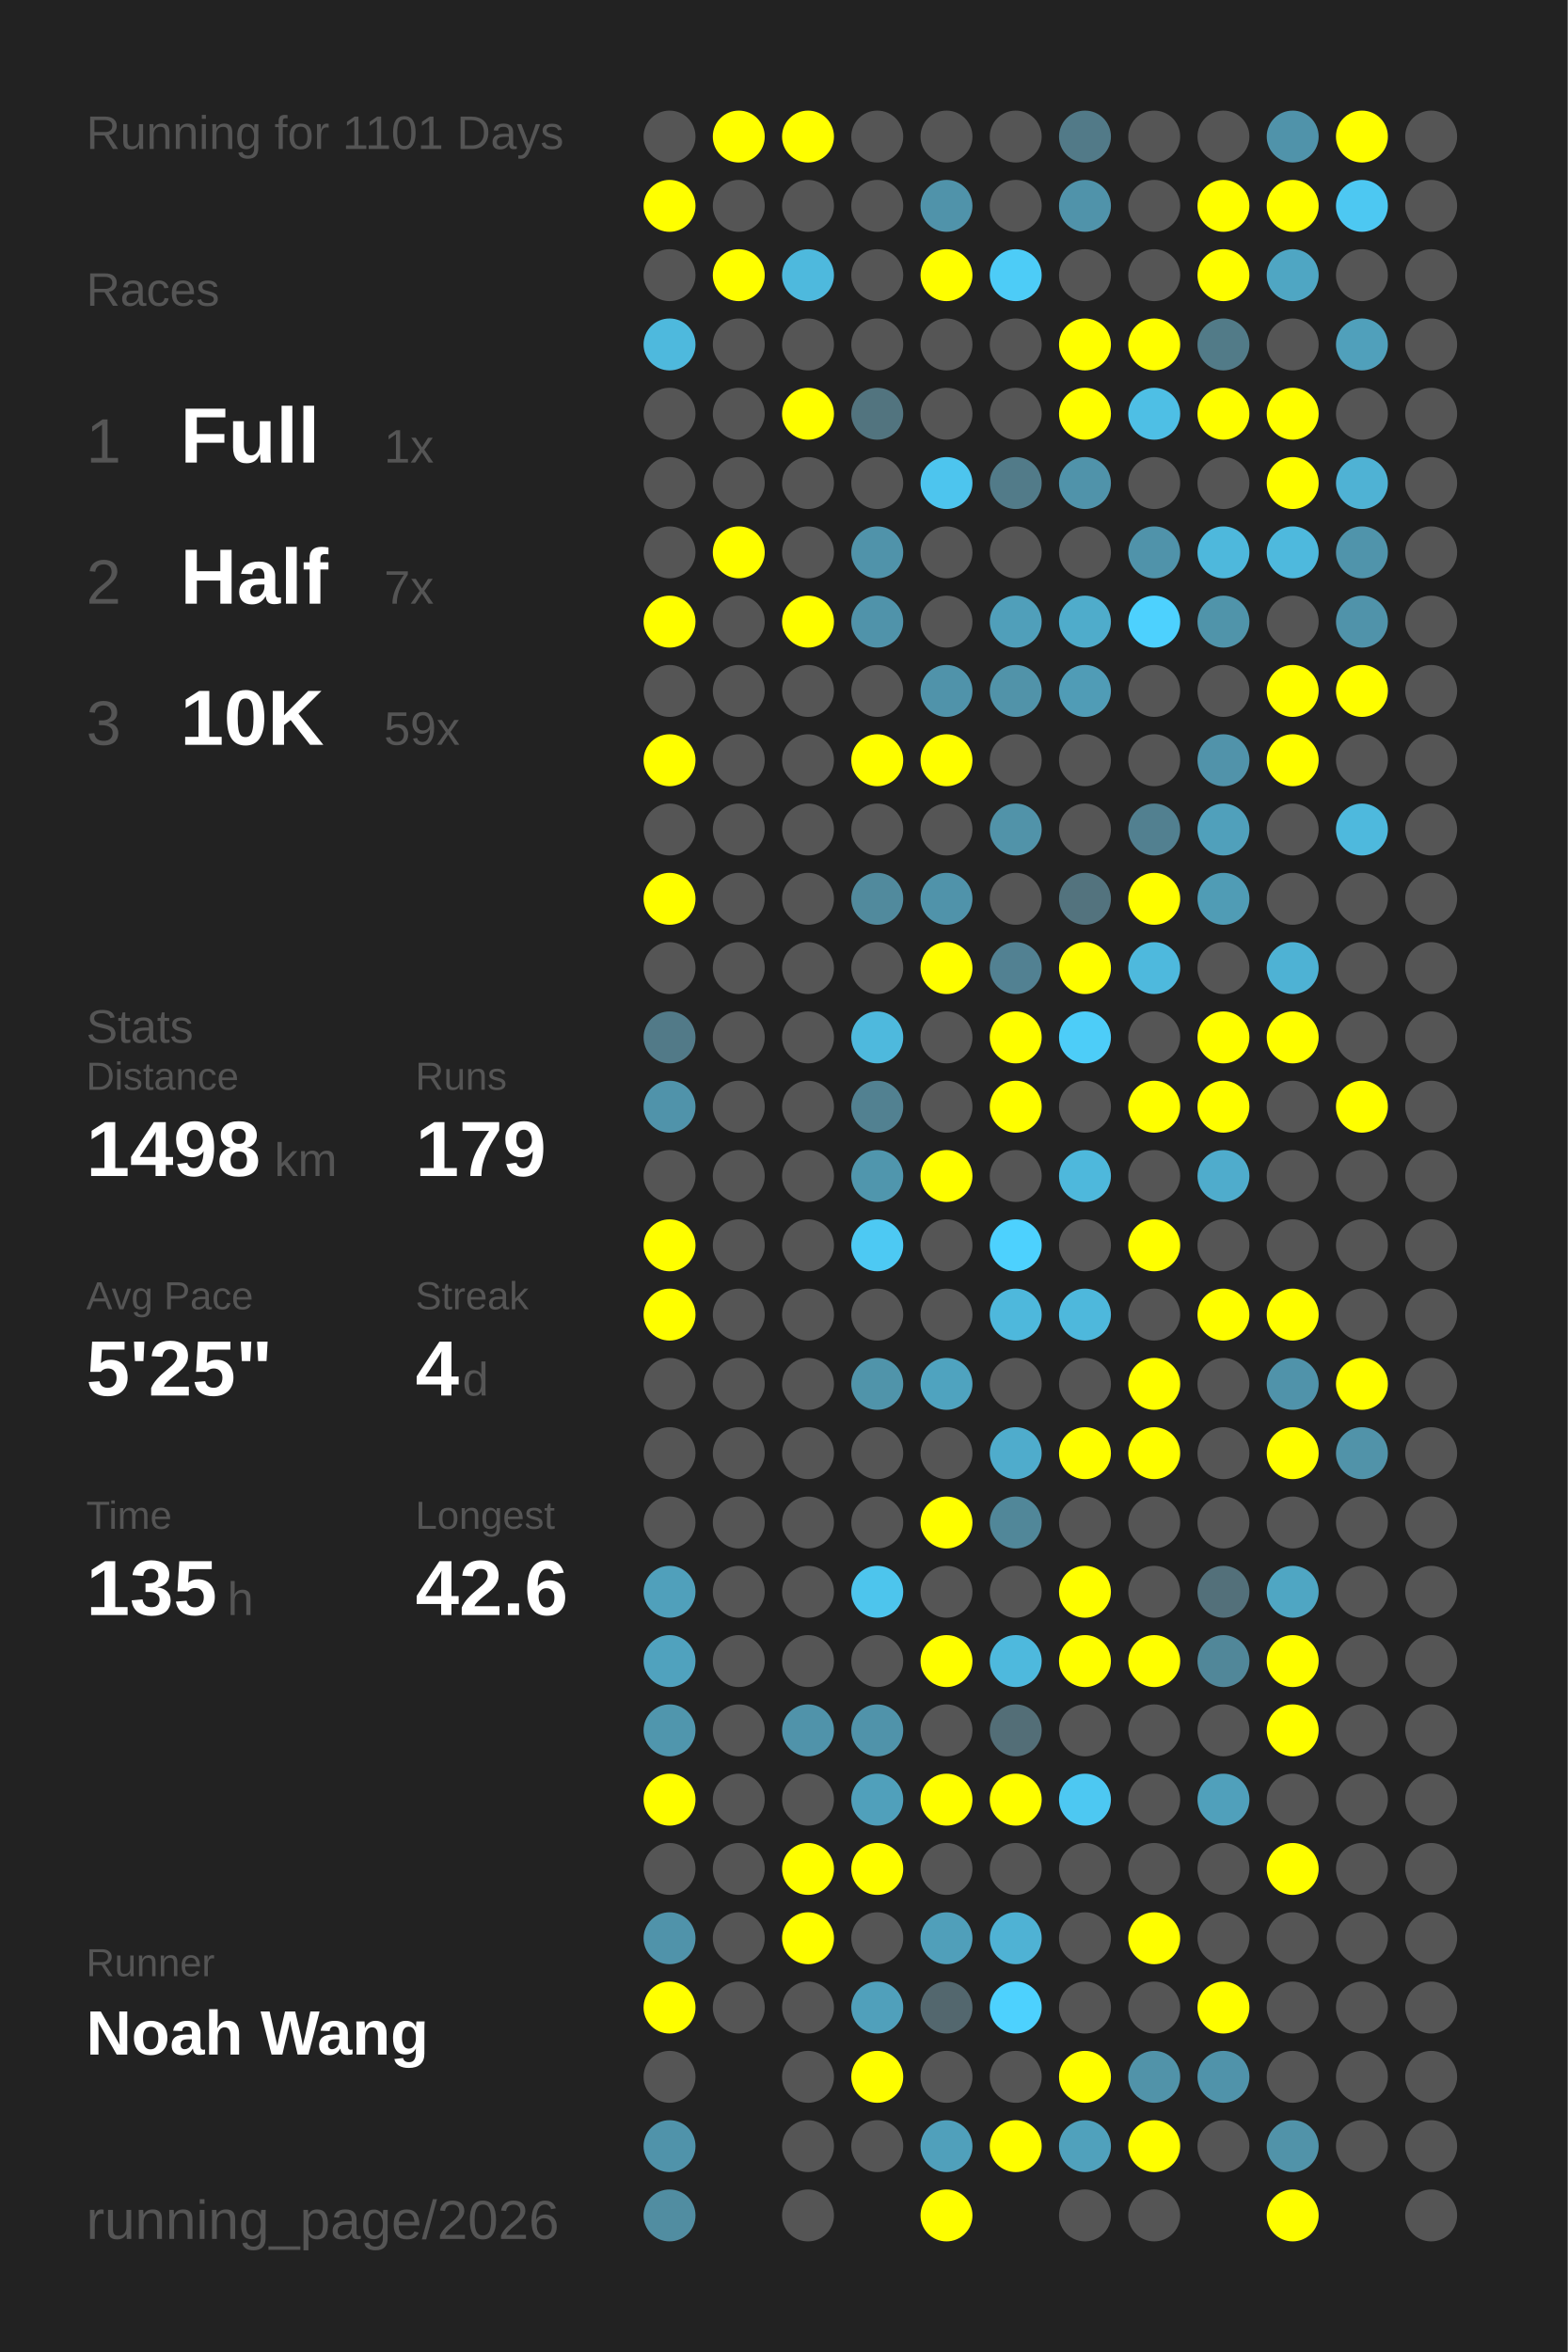
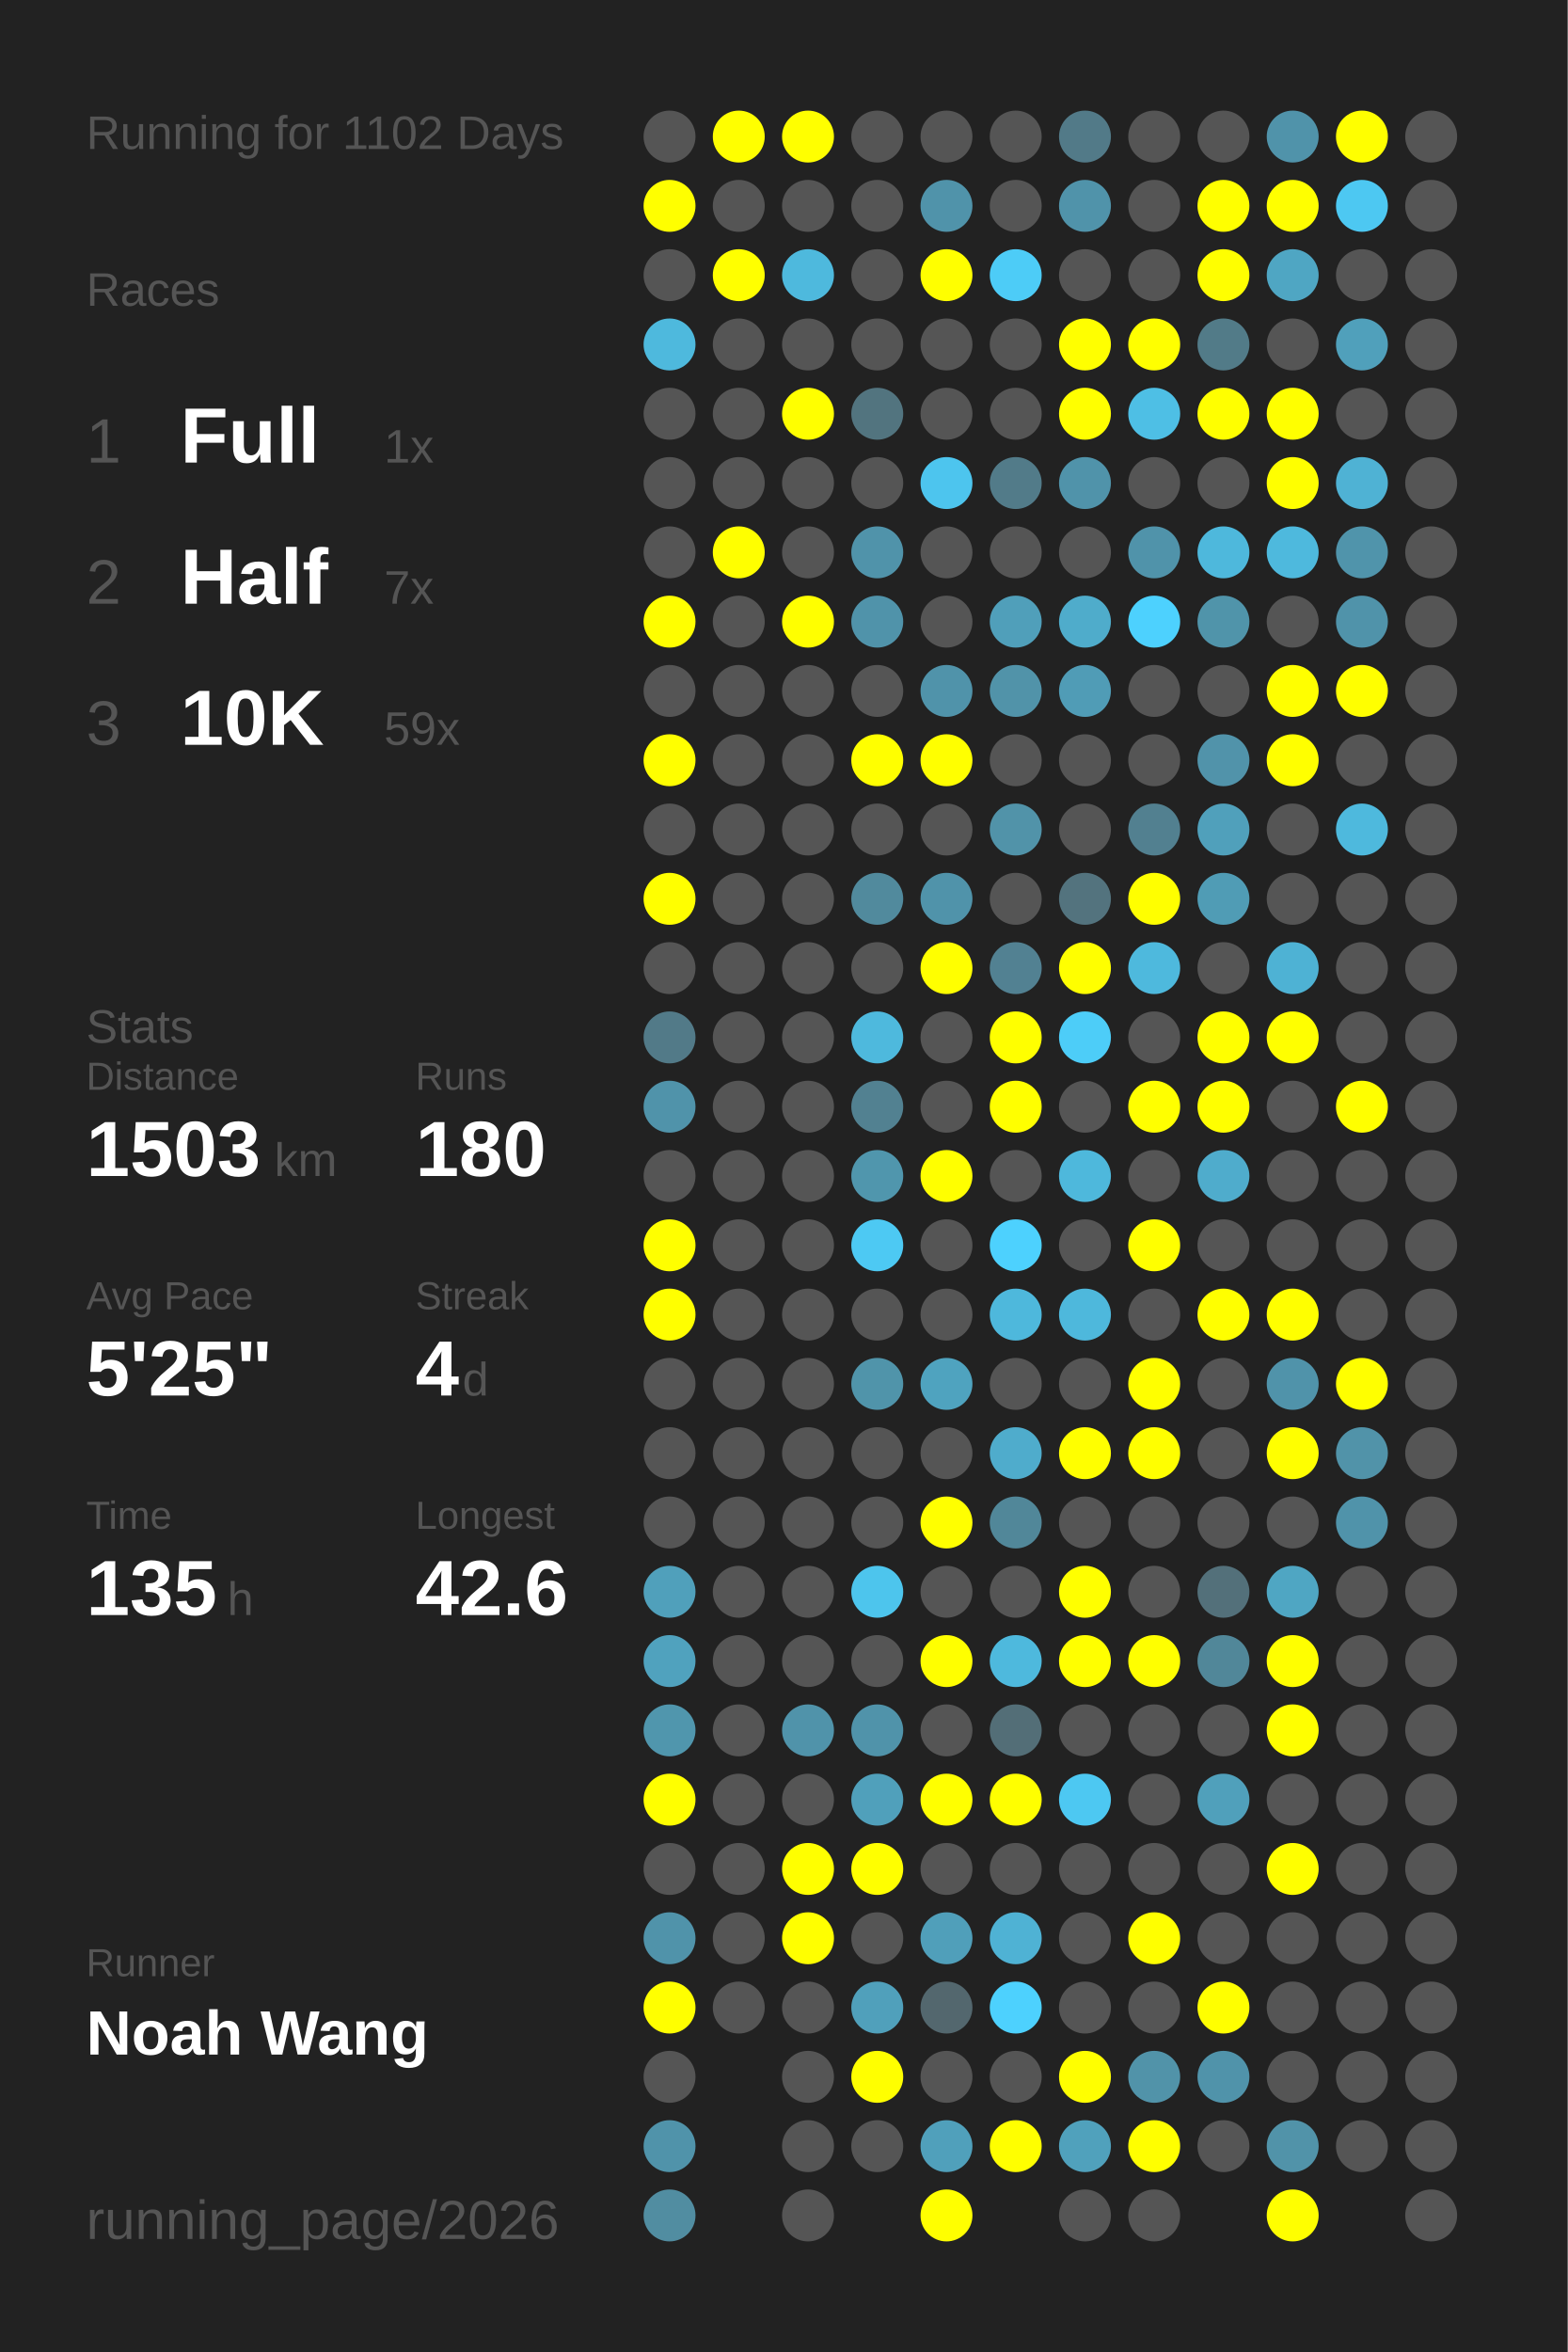
<svg xmlns="http://www.w3.org/2000/svg" baseProfile="full" height="300mm" version="1.1" viewBox="0,0,200,300" width="200mm">
  <defs />
  <rect fill="#222222" height="300" width="200" x="0" y="0" />
-   <text fill="#555555" style="font-size:6px; font-family:Arial;" x="11" y="19">Running for 1101 Days</text>
+   <text fill="#555555" style="font-size:6px; font-family:Arial;" x="11" y="19">Running for 1102 Days</text>
  <text fill="#555555" style="font-size:6px; font-family:Arial;" x="11" y="39">Races</text>
  <text fill="#555555" style="font-size:8px; font-family:Arial;" x="11" y="59">1</text>
  <text fill="#FFFFFF" style="font-size:10px; font-family:Arial; font-weight:bold;" x="23" y="59">Full</text>
  <text fill="#555555" style="font-size:6px; font-family:Arial;" x="49" y="59">1x</text>
  <text fill="#555555" style="font-size:8px; font-family:Arial;" x="11" y="77">2</text>
  <text fill="#FFFFFF" style="font-size:10px; font-family:Arial; font-weight:bold;" x="23" y="77">Half</text>
  <text fill="#555555" style="font-size:6px; font-family:Arial;" x="49" y="77">7x</text>
  <text fill="#555555" style="font-size:8px; font-family:Arial;" x="11" y="95">3</text>
  <text fill="#FFFFFF" style="font-size:10px; font-family:Arial; font-weight:bold;" x="23" y="95">10K</text>
  <text fill="#555555" style="font-size:6px; font-family:Arial;" x="49" y="95">59x</text>
  <text fill="#555555" style="font-size:6px; font-family:Arial;" x="11" y="133">Stats</text>
  <text fill="#555555" style="font-size:5px; font-family:Arial;" x="11" y="139">Distance</text>
-   <text fill="#FFFFFF" style="font-size:10px; font-family:Arial; font-weight:bold;" x="11" y="150">1498</text>
+   <text fill="#FFFFFF" style="font-size:10px; font-family:Arial; font-weight:bold;" x="11" y="150">1503</text>
  <text fill="#555555" style="font-size:6px; font-family:Arial;" x="35" y="150">km</text>
  <text fill="#555555" style="font-size:5px; font-family:Arial;" x="53" y="139">Runs</text>
-   <text fill="#FFFFFF" style="font-size:10px; font-family:Arial; font-weight:bold;" x="53" y="150">179</text>
+   <text fill="#FFFFFF" style="font-size:10px; font-family:Arial; font-weight:bold;" x="53" y="150">180</text>
  <text fill="#555555" style="font-size:5px; font-family:Arial;" x="11" y="167">Avg Pace</text>
  <text fill="#FFFFFF" style="font-size:10px; font-family:Arial; font-weight:bold;" x="11" y="178">5'25"</text>
  <text fill="#555555" style="font-size:5px; font-family:Arial;" x="53" y="167">Streak</text>
  <text fill="#FFFFFF" style="font-size:10px; font-family:Arial; font-weight:bold;" x="53" y="178">4</text>
  <text fill="#555555" style="font-size:6px; font-family:Arial;" x="59" y="178">d</text>
  <text fill="#555555" style="font-size:5px; font-family:Arial;" x="11" y="195">Time</text>
  <text fill="#FFFFFF" style="font-size:10px; font-family:Arial; font-weight:bold;" x="11" y="206">135</text>
  <text fill="#555555" style="font-size:6px; font-family:Arial;" x="29" y="206">h</text>
  <text fill="#555555" style="font-size:5px; font-family:Arial;" x="53" y="195">Longest</text>
  <text fill="#FFFFFF" style="font-size:10px; font-family:Arial; font-weight:bold;" x="53" y="206">42.6</text>
  <text fill="#555555" style="font-size:5px; font-family:Arial;" x="11" y="252.065">Runner</text>
  <text fill="#FFFFFF" style="font-size:8px; font-family:Arial; font-weight:bold;" x="11" y="262.065">Noah Wang</text>
  <text fill="#555555" style="font-size:7px; font-family:Arial;" x="11" y="285.581">running_page/2026</text>
  <circle cx="85.417" cy="17.419" fill="#555555" r="3.312" />
  <circle cx="85.417" cy="26.258" fill="#FFFF00" r="3.312" />
  <circle cx="85.417" cy="35.097" fill="#555555" r="3.312" />
  <circle cx="85.417" cy="43.935" fill="#4eb9dd" r="3.312" />
  <circle cx="85.417" cy="52.774" fill="#555555" r="3.312" />
  <circle cx="85.417" cy="61.613" fill="#555555" r="3.312" />
  <circle cx="85.417" cy="70.452" fill="#555555" r="3.312" />
  <circle cx="85.417" cy="79.29" fill="#FFFF00" r="3.312" />
  <circle cx="85.417" cy="88.129" fill="#555555" r="3.312" />
  <circle cx="85.417" cy="96.968" fill="#FFFF00" r="3.312" />
  <circle cx="85.417" cy="105.806" fill="#555555" r="3.312" />
  <circle cx="85.417" cy="114.645" fill="#FFFF00" r="3.312" />
  <circle cx="85.417" cy="123.484" fill="#555555" r="3.312" />
  <circle cx="85.417" cy="132.323" fill="#527a88" r="3.312" />
  <circle cx="85.417" cy="141.161" fill="#5093aa" r="3.312" />
  <circle cx="85.417" cy="150" fill="#555555" r="3.312" />
  <circle cx="85.417" cy="158.839" fill="#FFFF00" r="3.312" />
  <circle cx="85.417" cy="167.677" fill="#FFFF00" r="3.312" />
  <circle cx="85.417" cy="176.516" fill="#555555" r="3.312" />
  <circle cx="85.417" cy="185.355" fill="#555555" r="3.312" />
  <circle cx="85.417" cy="194.194" fill="#555555" r="3.312" />
  <circle cx="85.417" cy="203.032" fill="#50a0bb" r="3.312" />
  <circle cx="85.417" cy="211.871" fill="#50a2be" r="3.312" />
  <circle cx="85.417" cy="220.71" fill="#5096ad" r="3.312" />
  <circle cx="85.417" cy="229.548" fill="#FFFF00" r="3.312" />
  <circle cx="85.417" cy="238.387" fill="#555555" r="3.312" />
  <circle cx="85.417" cy="247.226" fill="#5093aa" r="3.312" />
  <circle cx="85.417" cy="256.065" fill="#FFFF00" r="3.312" />
  <circle cx="85.417" cy="264.903" fill="#555555" r="3.312" />
  <circle cx="85.417" cy="273.742" fill="#5093aa" r="3.312" />
  <circle cx="85.417" cy="282.581" fill="#518da1" r="3.312" />
  <circle cx="94.25" cy="17.419" fill="#FFFF00" r="3.312" />
  <circle cx="94.25" cy="26.258" fill="#555555" r="3.312" />
  <circle cx="94.25" cy="35.097" fill="#FFFF00" r="3.312" />
  <circle cx="94.25" cy="43.935" fill="#555555" r="3.312" />
  <circle cx="94.25" cy="52.774" fill="#555555" r="3.312" />
  <circle cx="94.25" cy="61.613" fill="#555555" r="3.312" />
  <circle cx="94.25" cy="70.452" fill="#FFFF00" r="3.312" />
  <circle cx="94.25" cy="79.29" fill="#555555" r="3.312" />
  <circle cx="94.25" cy="88.129" fill="#555555" r="3.312" />
  <circle cx="94.25" cy="96.968" fill="#555555" r="3.312" />
  <circle cx="94.25" cy="105.806" fill="#555555" r="3.312" />
  <circle cx="94.25" cy="114.645" fill="#555555" r="3.312" />
  <circle cx="94.25" cy="123.484" fill="#555555" r="3.312" />
  <circle cx="94.25" cy="132.323" fill="#555555" r="3.312" />
  <circle cx="94.25" cy="141.161" fill="#555555" r="3.312" />
  <circle cx="94.25" cy="150" fill="#555555" r="3.312" />
  <circle cx="94.25" cy="158.839" fill="#555555" r="3.312" />
  <circle cx="94.25" cy="167.677" fill="#555555" r="3.312" />
  <circle cx="94.25" cy="176.516" fill="#555555" r="3.312" />
  <circle cx="94.25" cy="185.355" fill="#555555" r="3.312" />
  <circle cx="94.25" cy="194.194" fill="#555555" r="3.312" />
  <circle cx="94.25" cy="203.032" fill="#555555" r="3.312" />
  <circle cx="94.25" cy="211.871" fill="#555555" r="3.312" />
  <circle cx="94.25" cy="220.71" fill="#555555" r="3.312" />
  <circle cx="94.25" cy="229.548" fill="#555555" r="3.312" />
  <circle cx="94.25" cy="238.387" fill="#555555" r="3.312" />
  <circle cx="94.25" cy="247.226" fill="#555555" r="3.312" />
  <circle cx="94.25" cy="256.065" fill="#555555" r="3.312" />
  <circle cx="103.083" cy="17.419" fill="#FFFF00" r="3.312" />
  <circle cx="103.083" cy="26.258" fill="#555555" r="3.312" />
  <circle cx="103.083" cy="35.097" fill="#4eb9dd" r="3.312" />
  <circle cx="103.083" cy="43.935" fill="#555555" r="3.312" />
  <circle cx="103.083" cy="52.774" fill="#FFFF00" r="3.312" />
  <circle cx="103.083" cy="61.613" fill="#555555" r="3.312" />
  <circle cx="103.083" cy="70.452" fill="#555555" r="3.312" />
  <circle cx="103.083" cy="79.29" fill="#FFFF00" r="3.312" />
  <circle cx="103.083" cy="88.129" fill="#555555" r="3.312" />
  <circle cx="103.083" cy="96.968" fill="#555555" r="3.312" />
  <circle cx="103.083" cy="105.806" fill="#555555" r="3.312" />
  <circle cx="103.083" cy="114.645" fill="#555555" r="3.312" />
  <circle cx="103.083" cy="123.484" fill="#555555" r="3.312" />
  <circle cx="103.083" cy="132.323" fill="#555555" r="3.312" />
  <circle cx="103.083" cy="141.161" fill="#555555" r="3.312" />
  <circle cx="103.083" cy="150" fill="#555555" r="3.312" />
  <circle cx="103.083" cy="158.839" fill="#555555" r="3.312" />
  <circle cx="103.083" cy="167.677" fill="#555555" r="3.312" />
  <circle cx="103.083" cy="176.516" fill="#555555" r="3.312" />
  <circle cx="103.083" cy="185.355" fill="#555555" r="3.312" />
  <circle cx="103.083" cy="194.194" fill="#555555" r="3.312" />
  <circle cx="103.083" cy="203.032" fill="#555555" r="3.312" />
  <circle cx="103.083" cy="211.871" fill="#555555" r="3.312" />
  <circle cx="103.083" cy="220.71" fill="#5093aa" r="3.312" />
  <circle cx="103.083" cy="229.548" fill="#555555" r="3.312" />
  <circle cx="103.083" cy="238.387" fill="#FFFF00" r="3.312" />
  <circle cx="103.083" cy="247.226" fill="#FFFF00" r="3.312" />
  <circle cx="103.083" cy="256.065" fill="#555555" r="3.312" />
  <circle cx="103.083" cy="264.903" fill="#555555" r="3.312" />
  <circle cx="103.083" cy="273.742" fill="#555555" r="3.312" />
  <circle cx="103.083" cy="282.581" fill="#555555" r="3.312" />
  <circle cx="111.917" cy="17.419" fill="#555555" r="3.312" />
  <circle cx="111.917" cy="26.258" fill="#555555" r="3.312" />
  <circle cx="111.917" cy="35.097" fill="#555555" r="3.312" />
  <circle cx="111.917" cy="43.935" fill="#555555" r="3.312" />
  <circle cx="111.917" cy="52.774" fill="#52747f" r="3.312" />
  <circle cx="111.917" cy="61.613" fill="#555555" r="3.312" />
  <circle cx="111.917" cy="70.452" fill="#5093aa" r="3.312" />
  <circle cx="111.917" cy="79.29" fill="#5093aa" r="3.312" />
  <circle cx="111.917" cy="88.129" fill="#555555" r="3.312" />
  <circle cx="111.917" cy="96.968" fill="#FFFF00" r="3.312" />
  <circle cx="111.917" cy="105.806" fill="#555555" r="3.312" />
  <circle cx="111.917" cy="114.645" fill="#518a9d" r="3.312" />
  <circle cx="111.917" cy="123.484" fill="#555555" r="3.312" />
  <circle cx="111.917" cy="132.323" fill="#4eb9dd" r="3.312" />
  <circle cx="111.917" cy="141.161" fill="#528191" r="3.312" />
  <circle cx="111.917" cy="150" fill="#5096ad" r="3.312" />
  <circle cx="111.917" cy="158.839" fill="#4dc9f3" r="3.312" />
  <circle cx="111.917" cy="167.677" fill="#555555" r="3.312" />
  <circle cx="111.917" cy="176.516" fill="#5094aa" r="3.312" />
  <circle cx="111.917" cy="185.355" fill="#555555" r="3.312" />
  <circle cx="111.917" cy="194.194" fill="#555555" r="3.312" />
  <circle cx="111.917" cy="203.032" fill="#4dc5ed" r="3.312" />
  <circle cx="111.917" cy="211.871" fill="#555555" r="3.312" />
  <circle cx="111.917" cy="220.71" fill="#5093aa" r="3.312" />
  <circle cx="111.917" cy="229.548" fill="#50a0bb" r="3.312" />
  <circle cx="111.917" cy="238.387" fill="#FFFF00" r="3.312" />
  <circle cx="111.917" cy="247.226" fill="#555555" r="3.312" />
  <circle cx="111.917" cy="256.065" fill="#50a0bb" r="3.312" />
  <circle cx="111.917" cy="264.903" fill="#FFFF00" r="3.312" />
  <circle cx="111.917" cy="273.742" fill="#555555" r="3.312" />
  <circle cx="120.75" cy="17.419" fill="#555555" r="3.312" />
  <circle cx="120.75" cy="26.258" fill="#5093aa" r="3.312" />
  <circle cx="120.75" cy="35.097" fill="#FFFF00" r="3.312" />
  <circle cx="120.75" cy="43.935" fill="#555555" r="3.312" />
  <circle cx="120.75" cy="52.774" fill="#555555" r="3.312" />
  <circle cx="120.75" cy="61.613" fill="#4dc5ee" r="3.312" />
  <circle cx="120.75" cy="70.452" fill="#555555" r="3.312" />
  <circle cx="120.75" cy="79.29" fill="#555555" r="3.312" />
  <circle cx="120.75" cy="88.129" fill="#5093aa" r="3.312" />
  <circle cx="120.75" cy="96.968" fill="#FFFF00" r="3.312" />
  <circle cx="120.75" cy="105.806" fill="#555555" r="3.312" />
  <circle cx="120.75" cy="114.645" fill="#5093aa" r="3.312" />
  <circle cx="120.75" cy="123.484" fill="#FFFF00" r="3.312" />
  <circle cx="120.75" cy="132.323" fill="#555555" r="3.312" />
  <circle cx="120.75" cy="141.161" fill="#555555" r="3.312" />
  <circle cx="120.75" cy="150" fill="#FFFF00" r="3.312" />
  <circle cx="120.75" cy="158.839" fill="#555555" r="3.312" />
  <circle cx="120.75" cy="167.677" fill="#555555" r="3.312" />
  <circle cx="120.75" cy="176.516" fill="#4fa3bf" r="3.312" />
  <circle cx="120.75" cy="185.355" fill="#555555" r="3.312" />
  <circle cx="120.75" cy="194.194" fill="#FFFF00" r="3.312" />
  <circle cx="120.75" cy="203.032" fill="#555555" r="3.312" />
  <circle cx="120.75" cy="211.871" fill="#FFFF00" r="3.312" />
  <circle cx="120.75" cy="220.71" fill="#555555" r="3.312" />
  <circle cx="120.75" cy="229.548" fill="#FFFF00" r="3.312" />
  <circle cx="120.75" cy="238.387" fill="#555555" r="3.312" />
  <circle cx="120.75" cy="247.226" fill="#509fba" r="3.312" />
  <circle cx="120.75" cy="256.065" fill="#53676e" r="3.312" />
  <circle cx="120.75" cy="264.903" fill="#555555" r="3.312" />
  <circle cx="120.75" cy="273.742" fill="#50a0bb" r="3.312" />
  <circle cx="120.75" cy="282.581" fill="#FFFF00" r="3.312" />
  <circle cx="129.583" cy="17.419" fill="#555555" r="3.312" />
  <circle cx="129.583" cy="26.258" fill="#555555" r="3.312" />
  <circle cx="129.583" cy="35.097" fill="#4dccf7" r="3.312" />
  <circle cx="129.583" cy="43.935" fill="#555555" r="3.312" />
  <circle cx="129.583" cy="52.774" fill="#555555" r="3.312" />
  <circle cx="129.583" cy="61.613" fill="#527b89" r="3.312" />
  <circle cx="129.583" cy="70.452" fill="#555555" r="3.312" />
  <circle cx="129.583" cy="79.29" fill="#509fba" r="3.312" />
  <circle cx="129.583" cy="88.129" fill="#5193a9" r="3.312" />
  <circle cx="129.583" cy="96.968" fill="#555555" r="3.312" />
  <circle cx="129.583" cy="105.806" fill="#5193a9" r="3.312" />
  <circle cx="129.583" cy="114.645" fill="#555555" r="3.312" />
  <circle cx="129.583" cy="123.484" fill="#528192" r="3.312" />
  <circle cx="129.583" cy="132.323" fill="#FFFF00" r="3.312" />
  <circle cx="129.583" cy="141.161" fill="#FFFF00" r="3.312" />
  <circle cx="129.583" cy="150" fill="#555555" r="3.312" />
  <circle cx="129.583" cy="158.839" fill="#4dd1fe" r="3.312" />
  <circle cx="129.583" cy="167.677" fill="#4eb8dc" r="3.312" />
  <circle cx="129.583" cy="176.516" fill="#555555" r="3.312" />
  <circle cx="129.583" cy="185.355" fill="#4faccc" r="3.312" />
  <circle cx="129.583" cy="194.194" fill="#518799" r="3.312" />
  <circle cx="129.583" cy="203.032" fill="#555555" r="3.312" />
  <circle cx="129.583" cy="211.871" fill="#4eb9dd" r="3.312" />
  <circle cx="129.583" cy="220.71" fill="#536e77" r="3.312" />
  <circle cx="129.583" cy="229.548" fill="#FFFF00" r="3.312" />
  <circle cx="129.583" cy="238.387" fill="#555555" r="3.312" />
  <circle cx="129.583" cy="247.226" fill="#4fb2d4" r="3.312" />
  <circle cx="129.583" cy="256.065" fill="#4dd1fe" r="3.312" />
  <circle cx="129.583" cy="264.903" fill="#555555" r="3.312" />
  <circle cx="129.583" cy="273.742" fill="#FFFF00" r="3.312" />
  <circle cx="138.417" cy="17.419" fill="#527a88" r="3.312" />
  <circle cx="138.417" cy="26.258" fill="#5093aa" r="3.312" />
  <circle cx="138.417" cy="35.097" fill="#555555" r="3.312" />
  <circle cx="138.417" cy="43.935" fill="#FFFF00" r="3.312" />
  <circle cx="138.417" cy="52.774" fill="#FFFF00" r="3.312" />
  <circle cx="138.417" cy="61.613" fill="#5093aa" r="3.312" />
  <circle cx="138.417" cy="70.452" fill="#555555" r="3.312" />
  <circle cx="138.417" cy="79.29" fill="#4faccb" r="3.312" />
  <circle cx="138.417" cy="88.129" fill="#509cb6" r="3.312" />
  <circle cx="138.417" cy="96.968" fill="#555555" r="3.312" />
  <circle cx="138.417" cy="105.806" fill="#555555" r="3.312" />
  <circle cx="138.417" cy="114.645" fill="#53737e" r="3.312" />
  <circle cx="138.417" cy="123.484" fill="#FFFF00" r="3.312" />
  <circle cx="138.417" cy="132.323" fill="#4dcdf8" r="3.312" />
  <circle cx="138.417" cy="141.161" fill="#555555" r="3.312" />
  <circle cx="138.417" cy="150" fill="#4eb8dc" r="3.312" />
  <circle cx="138.417" cy="158.839" fill="#555555" r="3.312" />
  <circle cx="138.417" cy="167.677" fill="#4eb8dc" r="3.312" />
  <circle cx="138.417" cy="176.516" fill="#555555" r="3.312" />
  <circle cx="138.417" cy="185.355" fill="#FFFF00" r="3.312" />
  <circle cx="138.417" cy="194.194" fill="#555555" r="3.312" />
  <circle cx="138.417" cy="203.032" fill="#FFFF00" r="3.312" />
  <circle cx="138.417" cy="211.871" fill="#FFFF00" r="3.312" />
  <circle cx="138.417" cy="220.71" fill="#555555" r="3.312" />
  <circle cx="138.417" cy="229.548" fill="#4dc8f2" r="3.312" />
  <circle cx="138.417" cy="238.387" fill="#555555" r="3.312" />
  <circle cx="138.417" cy="247.226" fill="#555555" r="3.312" />
  <circle cx="138.417" cy="256.065" fill="#555555" r="3.312" />
  <circle cx="138.417" cy="264.903" fill="#FFFF00" r="3.312" />
  <circle cx="138.417" cy="273.742" fill="#50a1bc" r="3.312" />
  <circle cx="138.417" cy="282.581" fill="#555555" r="3.312" />
  <circle cx="147.25" cy="17.419" fill="#555555" r="3.312" />
  <circle cx="147.25" cy="26.258" fill="#555555" r="3.312" />
  <circle cx="147.25" cy="35.097" fill="#555555" r="3.312" />
  <circle cx="147.25" cy="43.935" fill="#FFFF00" r="3.312" />
  <circle cx="147.25" cy="52.774" fill="#4ebfe5" r="3.312" />
  <circle cx="147.25" cy="61.613" fill="#555555" r="3.312" />
  <circle cx="147.25" cy="70.452" fill="#5093aa" r="3.312" />
  <circle cx="147.25" cy="79.29" fill="#4dd1fe" r="3.312" />
  <circle cx="147.25" cy="88.129" fill="#555555" r="3.312" />
  <circle cx="147.25" cy="96.968" fill="#555555" r="3.312" />
  <circle cx="147.25" cy="105.806" fill="#528090" r="3.312" />
  <circle cx="147.25" cy="114.645" fill="#FFFF00" r="3.312" />
  <circle cx="147.25" cy="123.484" fill="#4eb9dd" r="3.312" />
  <circle cx="147.25" cy="132.323" fill="#555555" r="3.312" />
  <circle cx="147.25" cy="141.161" fill="#FFFF00" r="3.312" />
  <circle cx="147.25" cy="150" fill="#555555" r="3.312" />
  <circle cx="147.25" cy="158.839" fill="#FFFF00" r="3.312" />
  <circle cx="147.25" cy="167.677" fill="#555555" r="3.312" />
  <circle cx="147.25" cy="176.516" fill="#FFFF00" r="3.312" />
  <circle cx="147.25" cy="185.355" fill="#FFFF00" r="3.312" />
  <circle cx="147.25" cy="194.194" fill="#555555" r="3.312" />
  <circle cx="147.25" cy="203.032" fill="#555555" r="3.312" />
  <circle cx="147.25" cy="211.871" fill="#FFFF00" r="3.312" />
  <circle cx="147.25" cy="220.71" fill="#555555" r="3.312" />
  <circle cx="147.25" cy="229.548" fill="#555555" r="3.312" />
  <circle cx="147.25" cy="238.387" fill="#555555" r="3.312" />
  <circle cx="147.25" cy="247.226" fill="#FFFF00" r="3.312" />
  <circle cx="147.25" cy="256.065" fill="#555555" r="3.312" />
  <circle cx="147.25" cy="264.903" fill="#5193a9" r="3.312" />
  <circle cx="147.25" cy="273.742" fill="#FFFF00" r="3.312" />
  <circle cx="147.25" cy="282.581" fill="#555555" r="3.312" />
  <circle cx="156.083" cy="17.419" fill="#555555" r="3.312" />
  <circle cx="156.083" cy="26.258" fill="#FFFF00" r="3.312" />
  <circle cx="156.083" cy="35.097" fill="#FFFF00" r="3.312" />
  <circle cx="156.083" cy="43.935" fill="#527b88" r="3.312" />
  <circle cx="156.083" cy="52.774" fill="#FFFF00" r="3.312" />
  <circle cx="156.083" cy="61.613" fill="#555555" r="3.312" />
  <circle cx="156.083" cy="70.452" fill="#4eb8dc" r="3.312" />
  <circle cx="156.083" cy="79.29" fill="#5094aa" r="3.312" />
  <circle cx="156.083" cy="88.129" fill="#555555" r="3.312" />
  <circle cx="156.083" cy="96.968" fill="#5193aa" r="3.312" />
  <circle cx="156.083" cy="105.806" fill="#50a0bb" r="3.312" />
  <circle cx="156.083" cy="114.645" fill="#509cb5" r="3.312" />
  <circle cx="156.083" cy="123.484" fill="#555555" r="3.312" />
  <circle cx="156.083" cy="132.323" fill="#FFFF00" r="3.312" />
  <circle cx="156.083" cy="141.161" fill="#FFFF00" r="3.312" />
  <circle cx="156.083" cy="150" fill="#4faccc" r="3.312" />
  <circle cx="156.083" cy="158.839" fill="#555555" r="3.312" />
  <circle cx="156.083" cy="167.677" fill="#FFFF00" r="3.312" />
  <circle cx="156.083" cy="176.516" fill="#555555" r="3.312" />
  <circle cx="156.083" cy="185.355" fill="#555555" r="3.312" />
  <circle cx="156.083" cy="194.194" fill="#555555" r="3.312" />
  <circle cx="156.083" cy="203.032" fill="#53707a" r="3.312" />
  <circle cx="156.083" cy="211.871" fill="#518799" r="3.312" />
  <circle cx="156.083" cy="220.71" fill="#555555" r="3.312" />
  <circle cx="156.083" cy="229.548" fill="#50a0bb" r="3.312" />
  <circle cx="156.083" cy="238.387" fill="#555555" r="3.312" />
  <circle cx="156.083" cy="247.226" fill="#555555" r="3.312" />
  <circle cx="156.083" cy="256.065" fill="#FFFF00" r="3.312" />
  <circle cx="156.083" cy="264.903" fill="#5093aa" r="3.312" />
  <circle cx="156.083" cy="273.742" fill="#555555" r="3.312" />
  <circle cx="164.917" cy="17.419" fill="#5093aa" r="3.312" />
  <circle cx="164.917" cy="26.258" fill="#FFFF00" r="3.312" />
  <circle cx="164.917" cy="35.097" fill="#4fa6c3" r="3.312" />
  <circle cx="164.917" cy="43.935" fill="#555555" r="3.312" />
  <circle cx="164.917" cy="52.774" fill="#FFFF00" r="3.312" />
  <circle cx="164.917" cy="61.613" fill="#FFFF00" r="3.312" />
  <circle cx="164.917" cy="70.452" fill="#4eb9dd" r="3.312" />
  <circle cx="164.917" cy="79.29" fill="#555555" r="3.312" />
  <circle cx="164.917" cy="88.129" fill="#FFFF00" r="3.312" />
  <circle cx="164.917" cy="96.968" fill="#FFFF00" r="3.312" />
  <circle cx="164.917" cy="105.806" fill="#555555" r="3.312" />
  <circle cx="164.917" cy="114.645" fill="#555555" r="3.312" />
  <circle cx="164.917" cy="123.484" fill="#4eb2d4" r="3.312" />
  <circle cx="164.917" cy="132.323" fill="#FFFF00" r="3.312" />
  <circle cx="164.917" cy="141.161" fill="#555555" r="3.312" />
  <circle cx="164.917" cy="150" fill="#555555" r="3.312" />
  <circle cx="164.917" cy="158.839" fill="#555555" r="3.312" />
  <circle cx="164.917" cy="167.677" fill="#FFFF00" r="3.312" />
  <circle cx="164.917" cy="176.516" fill="#5093aa" r="3.312" />
  <circle cx="164.917" cy="185.355" fill="#FFFF00" r="3.312" />
  <circle cx="164.917" cy="194.194" fill="#555555" r="3.312" />
  <circle cx="164.917" cy="203.032" fill="#4fa6c3" r="3.312" />
  <circle cx="164.917" cy="211.871" fill="#FFFF00" r="3.312" />
  <circle cx="164.917" cy="220.71" fill="#FFFF00" r="3.312" />
  <circle cx="164.917" cy="229.548" fill="#555555" r="3.312" />
  <circle cx="164.917" cy="238.387" fill="#FFFF00" r="3.312" />
  <circle cx="164.917" cy="247.226" fill="#555555" r="3.312" />
  <circle cx="164.917" cy="256.065" fill="#555555" r="3.312" />
  <circle cx="164.917" cy="264.903" fill="#555555" r="3.312" />
  <circle cx="164.917" cy="273.742" fill="#5193a9" r="3.312" />
  <circle cx="164.917" cy="282.581" fill="#FFFF00" r="3.312" />
  <circle cx="173.75" cy="17.419" fill="#FFFF00" r="3.312" />
  <circle cx="173.75" cy="26.258" fill="#4dc8f2" r="3.312" />
  <circle cx="173.75" cy="35.097" fill="#555555" r="3.312" />
  <circle cx="173.75" cy="43.935" fill="#50a0bb" r="3.312" />
  <circle cx="173.75" cy="52.774" fill="#555555" r="3.312" />
  <circle cx="173.75" cy="61.613" fill="#4fb2d4" r="3.312" />
  <circle cx="173.75" cy="70.452" fill="#5094ab" r="3.312" />
  <circle cx="173.75" cy="79.29" fill="#5093aa" r="3.312" />
  <circle cx="173.75" cy="88.129" fill="#FFFF00" r="3.312" />
  <circle cx="173.75" cy="96.968" fill="#555555" r="3.312" />
  <circle cx="173.75" cy="105.806" fill="#4eb9dd" r="3.312" />
  <circle cx="173.75" cy="114.645" fill="#555555" r="3.312" />
  <circle cx="173.75" cy="123.484" fill="#555555" r="3.312" />
  <circle cx="173.75" cy="132.323" fill="#555555" r="3.312" />
  <circle cx="173.75" cy="141.161" fill="#FFFF00" r="3.312" />
  <circle cx="173.75" cy="150" fill="#555555" r="3.312" />
  <circle cx="173.75" cy="158.839" fill="#555555" r="3.312" />
  <circle cx="173.75" cy="167.677" fill="#555555" r="3.312" />
  <circle cx="173.75" cy="176.516" fill="#FFFF00" r="3.312" />
  <circle cx="173.75" cy="185.355" fill="#5193a9" r="3.312" />
-   <circle cx="173.75" cy="194.194" fill="#555555" r="3.312" />
+   <circle cx="173.75" cy="194.194" fill="#5093aa" r="3.312" />
  <circle cx="173.75" cy="203.032" fill="#555555" r="3.312" />
  <circle cx="173.75" cy="211.871" fill="#555555" r="3.312" />
  <circle cx="173.75" cy="220.71" fill="#555555" r="3.312" />
  <circle cx="173.75" cy="229.548" fill="#555555" r="3.312" />
  <circle cx="173.75" cy="238.387" fill="#555555" r="3.312" />
  <circle cx="173.75" cy="247.226" fill="#555555" r="3.312" />
  <circle cx="173.75" cy="256.065" fill="#555555" r="3.312" />
  <circle cx="173.75" cy="264.903" fill="#555555" r="3.312" />
  <circle cx="173.75" cy="273.742" fill="#555555" r="3.312" />
  <circle cx="182.583" cy="17.419" fill="#555555" r="3.312" />
  <circle cx="182.583" cy="26.258" fill="#555555" r="3.312" />
  <circle cx="182.583" cy="35.097" fill="#555555" r="3.312" />
  <circle cx="182.583" cy="43.935" fill="#555555" r="3.312" />
  <circle cx="182.583" cy="52.774" fill="#555555" r="3.312" />
  <circle cx="182.583" cy="61.613" fill="#555555" r="3.312" />
  <circle cx="182.583" cy="70.452" fill="#555555" r="3.312" />
  <circle cx="182.583" cy="79.29" fill="#555555" r="3.312" />
  <circle cx="182.583" cy="88.129" fill="#555555" r="3.312" />
  <circle cx="182.583" cy="96.968" fill="#555555" r="3.312" />
  <circle cx="182.583" cy="105.806" fill="#555555" r="3.312" />
  <circle cx="182.583" cy="114.645" fill="#555555" r="3.312" />
  <circle cx="182.583" cy="123.484" fill="#555555" r="3.312" />
  <circle cx="182.583" cy="132.323" fill="#555555" r="3.312" />
  <circle cx="182.583" cy="141.161" fill="#555555" r="3.312" />
  <circle cx="182.583" cy="150" fill="#555555" r="3.312" />
  <circle cx="182.583" cy="158.839" fill="#555555" r="3.312" />
  <circle cx="182.583" cy="167.677" fill="#555555" r="3.312" />
  <circle cx="182.583" cy="176.516" fill="#555555" r="3.312" />
  <circle cx="182.583" cy="185.355" fill="#555555" r="3.312" />
  <circle cx="182.583" cy="194.194" fill="#555555" r="3.312" />
  <circle cx="182.583" cy="203.032" fill="#555555" r="3.312" />
  <circle cx="182.583" cy="211.871" fill="#555555" r="3.312" />
  <circle cx="182.583" cy="220.71" fill="#555555" r="3.312" />
  <circle cx="182.583" cy="229.548" fill="#555555" r="3.312" />
  <circle cx="182.583" cy="238.387" fill="#555555" r="3.312" />
  <circle cx="182.583" cy="247.226" fill="#555555" r="3.312" />
  <circle cx="182.583" cy="256.065" fill="#555555" r="3.312" />
  <circle cx="182.583" cy="264.903" fill="#555555" r="3.312" />
  <circle cx="182.583" cy="273.742" fill="#555555" r="3.312" />
  <circle cx="182.583" cy="282.581" fill="#555555" r="3.312" />
</svg>
